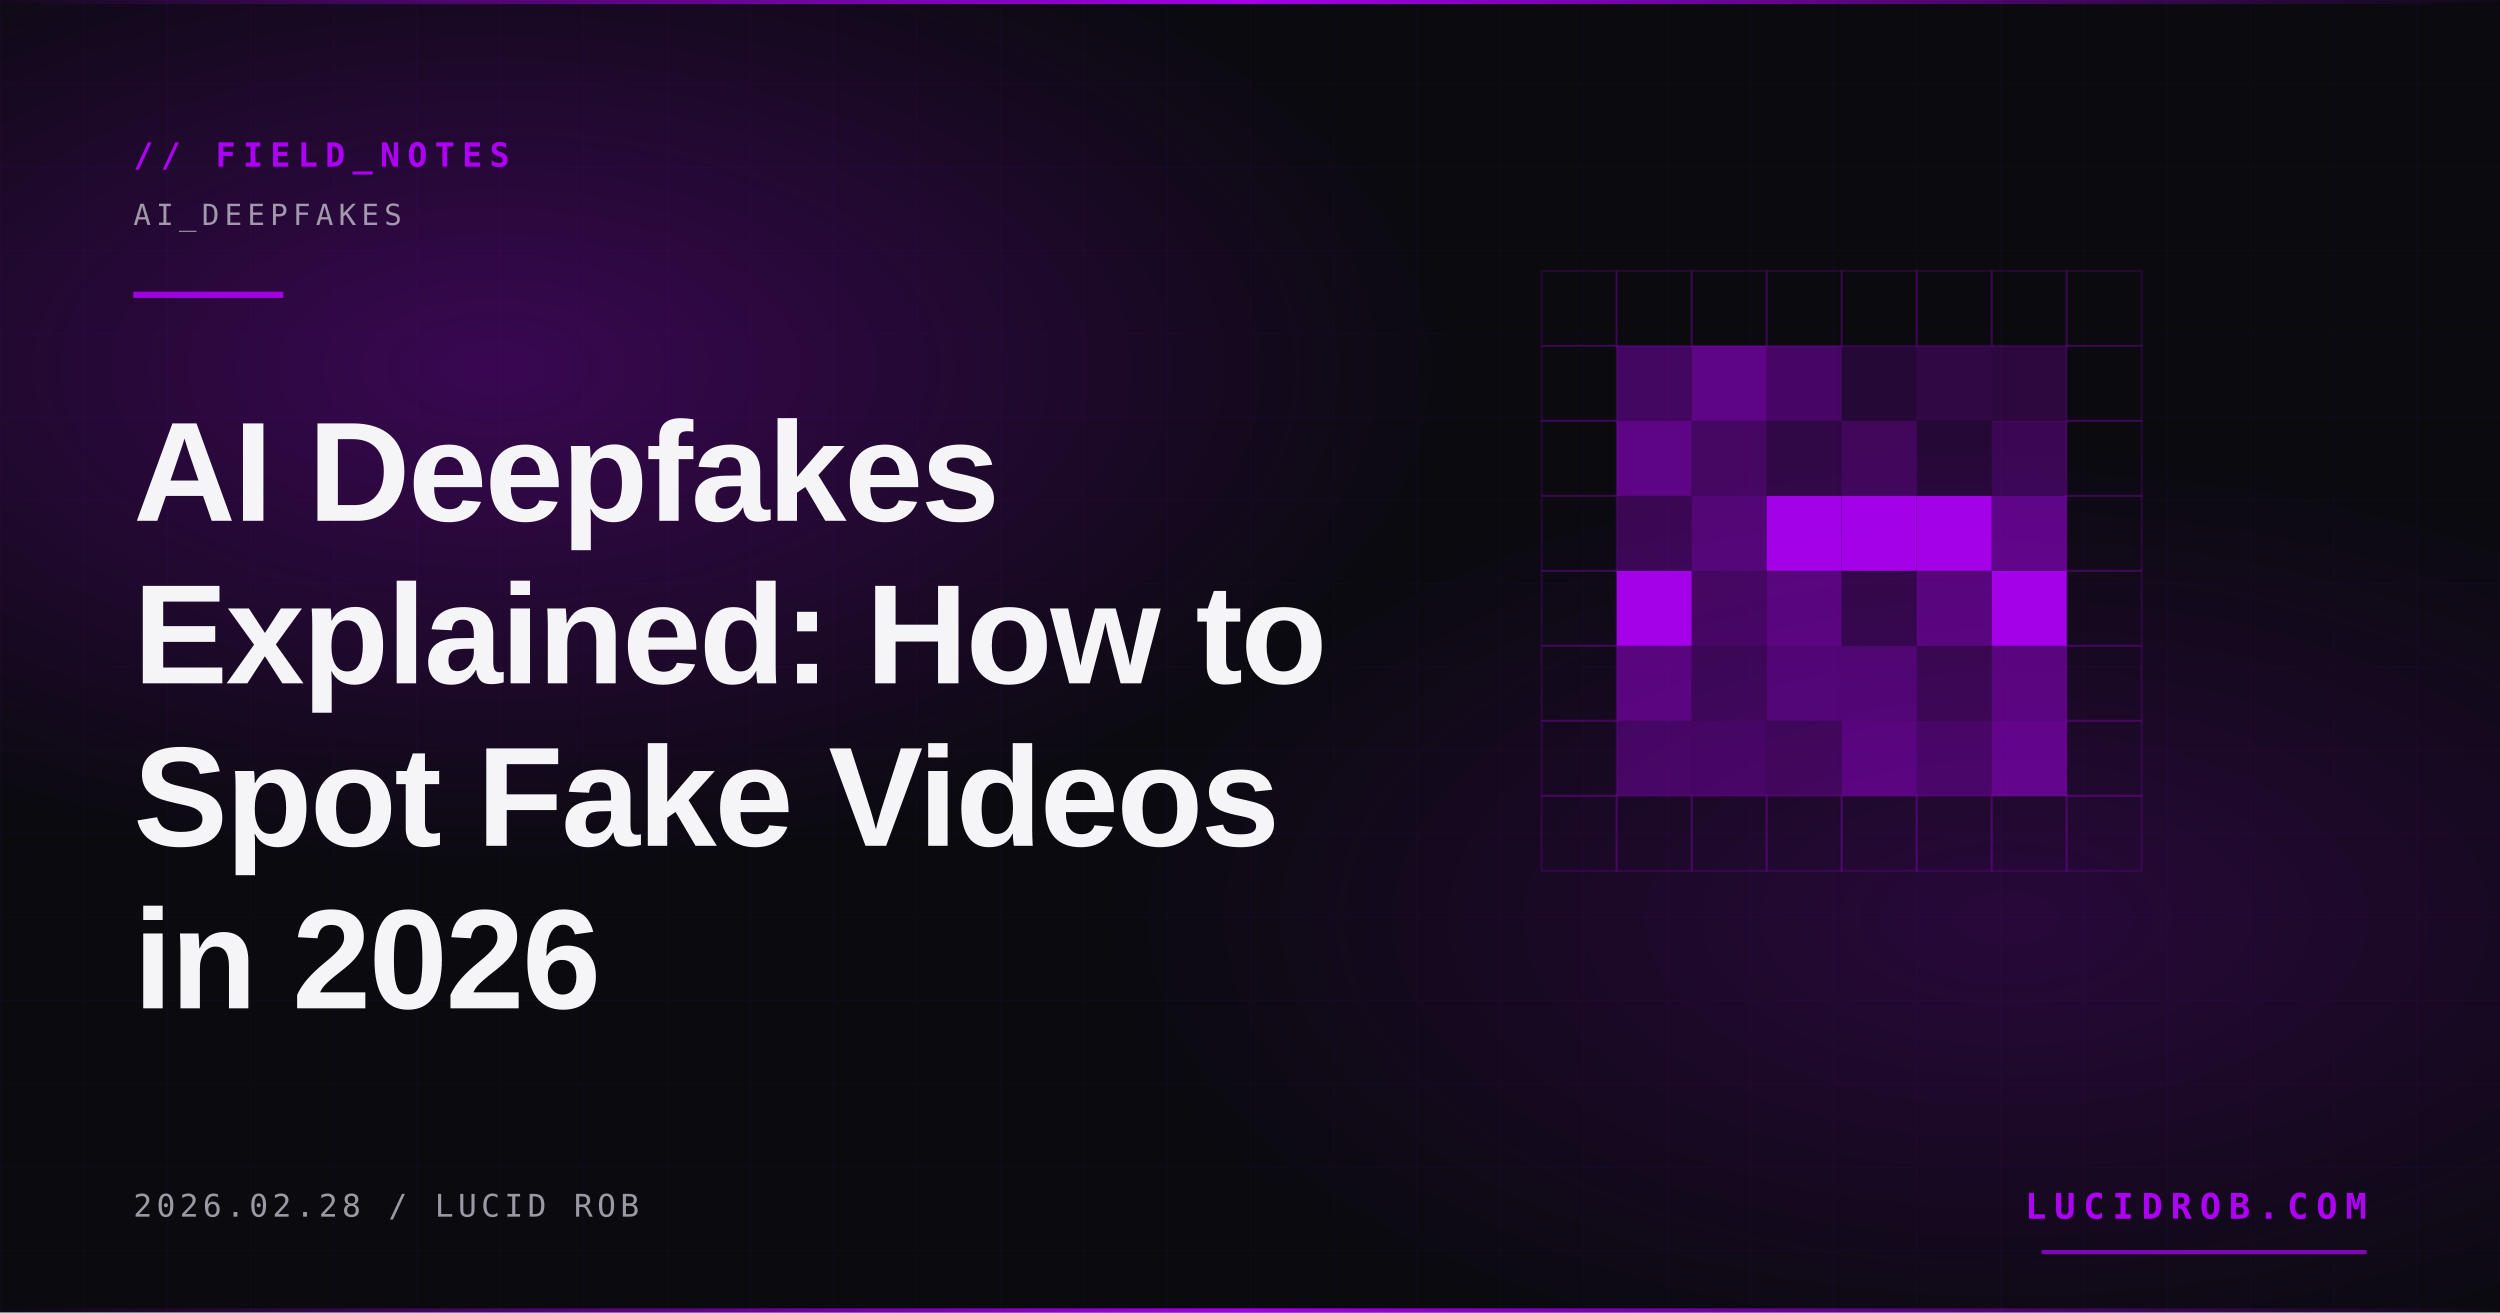
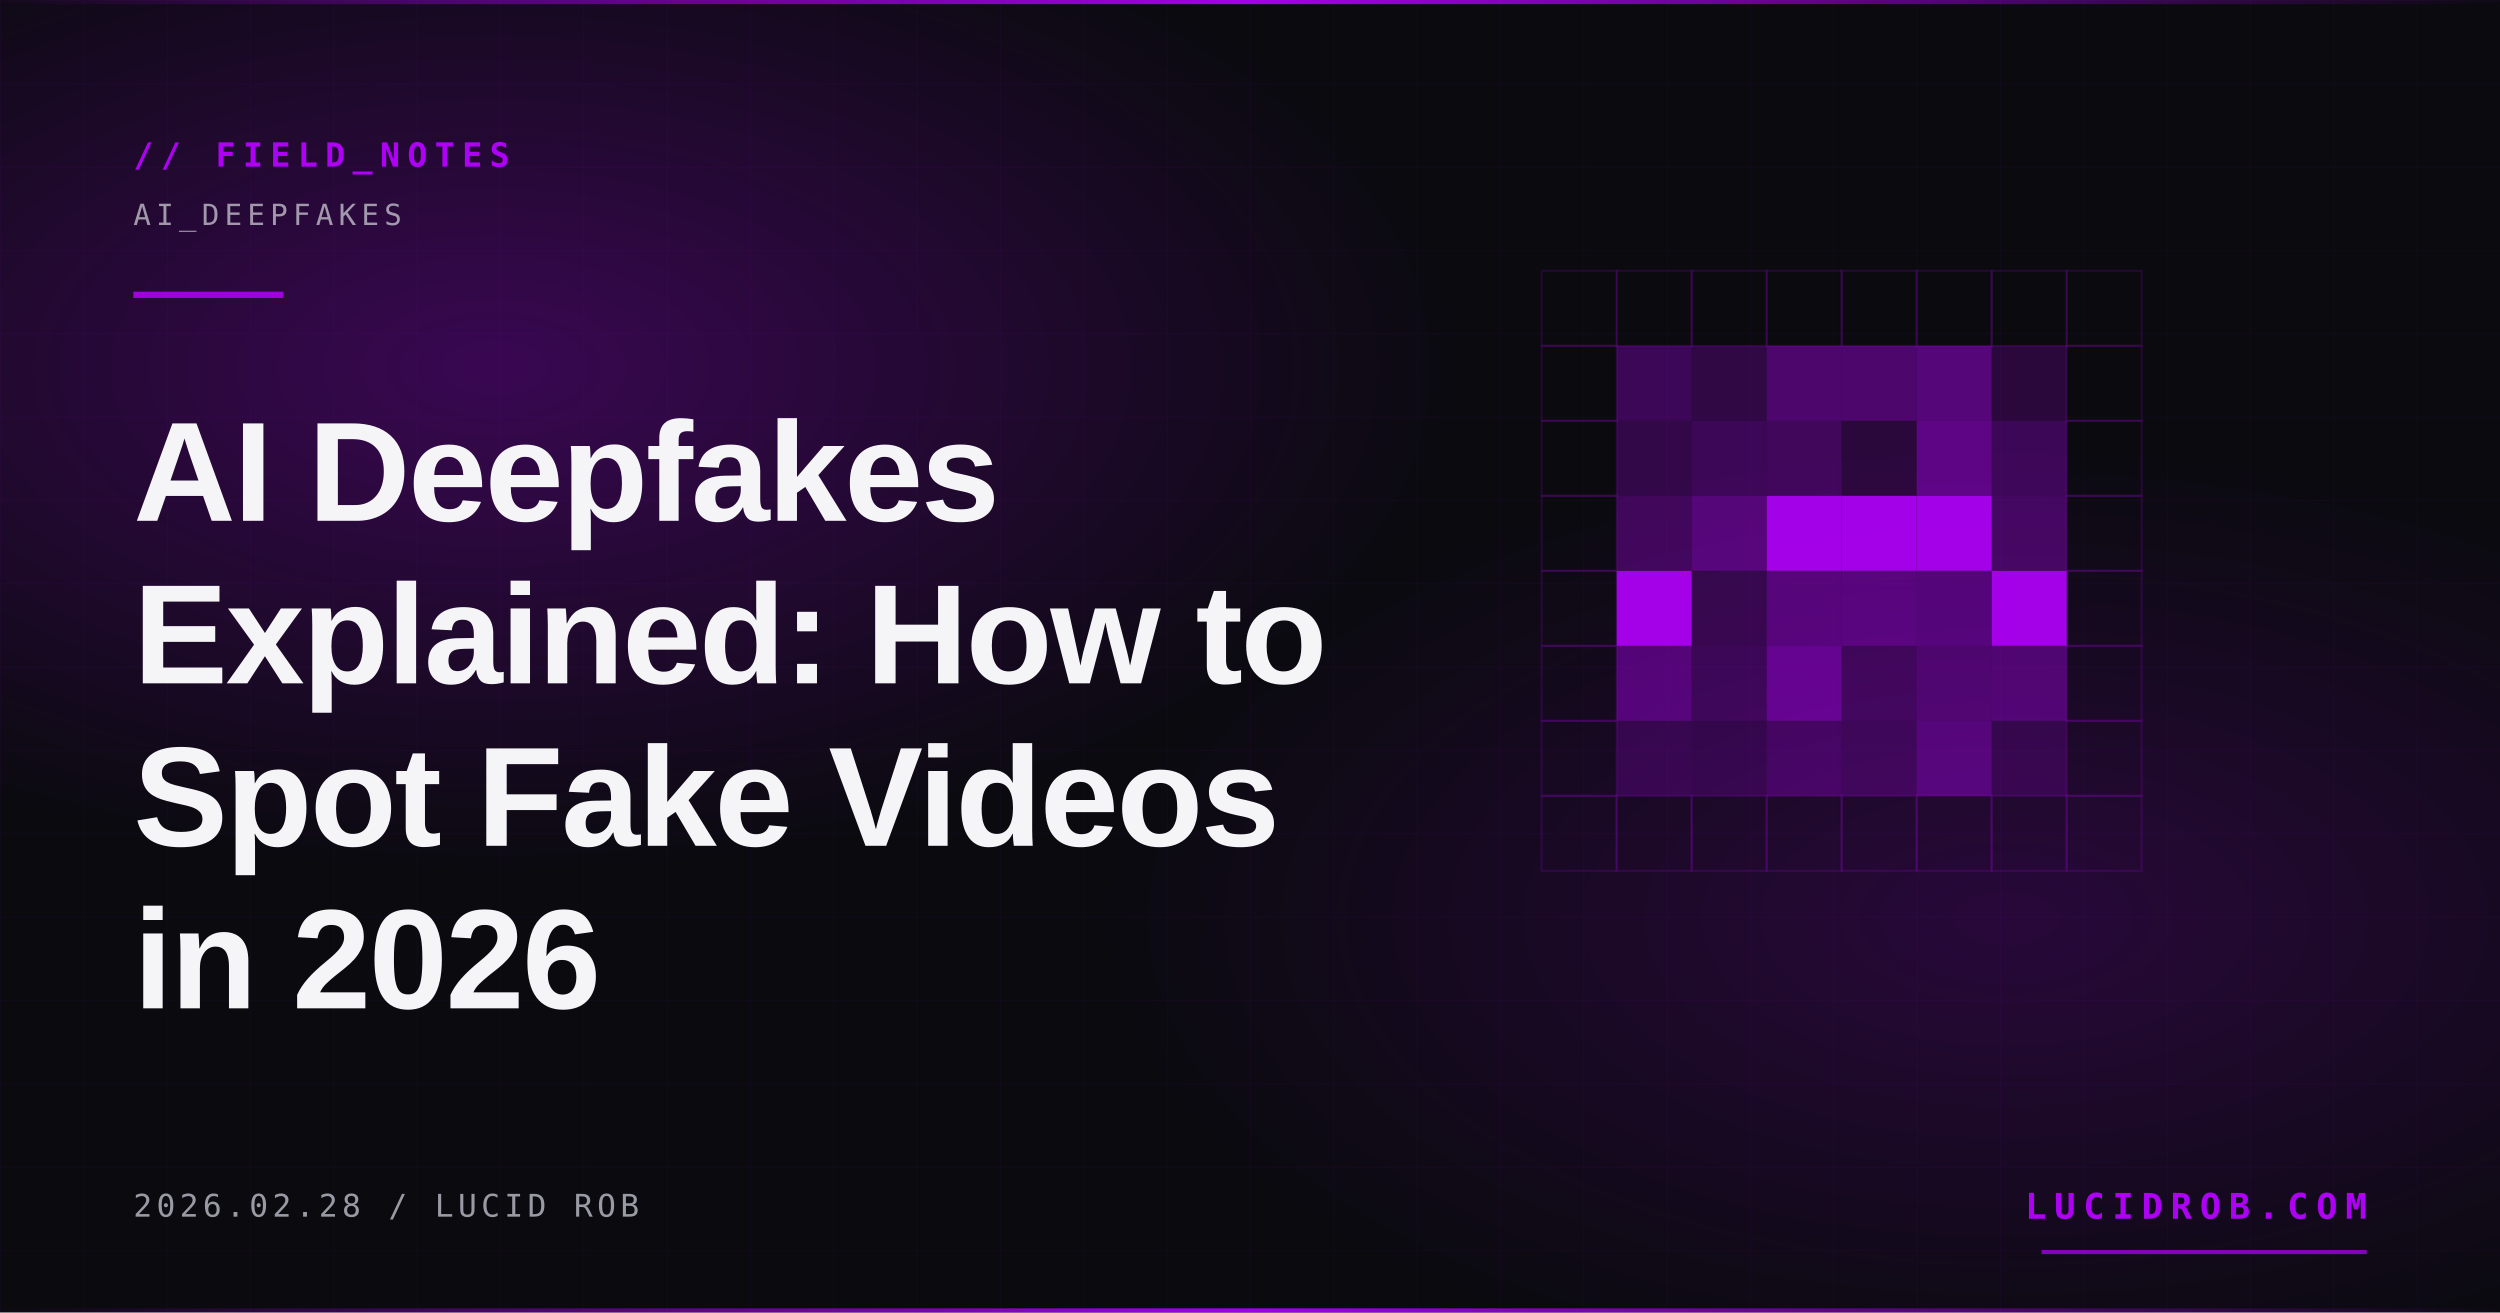
<svg xmlns="http://www.w3.org/2000/svg" width="1200" height="630" viewBox="0 0 1200 630">
  <defs>
    <radialGradient id="glow" cx="20%" cy="28%" r="70%">
      <stop offset="0" stop-color="#b400ff" stop-opacity="0.28" />
      <stop offset="0.55" stop-color="#b400ff" stop-opacity="0" />
    </radialGradient>
    <radialGradient id="glowR" cx="80%" cy="70%" r="60%">
      <stop offset="0" stop-color="#b400ff" stop-opacity="0.18" />
      <stop offset="0.6" stop-color="#b400ff" stop-opacity="0" />
    </radialGradient>
    <linearGradient id="stripe" x1="0" y1="0" x2="1" y2="0">
      <stop offset="0" stop-color="#b400ff" stop-opacity="0" />
      <stop offset="0.5" stop-color="#b400ff" stop-opacity="0.9" />
      <stop offset="1" stop-color="#b400ff" stop-opacity="0" />
    </linearGradient>
    <pattern id="grid" width="40" height="40" patternUnits="userSpaceOnUse">
      <path d="M 40 0 L 0 0 0 40" fill="none" stroke="#b400ff" stroke-width="0.5" stroke-opacity="0.08" />
    </pattern>
  </defs>
  <rect width="1200" height="630" fill="#0a0a0f" />
  <rect width="1200" height="630" fill="url(#grid)" />
  <rect width="1200" height="630" fill="url(#glow)" />
  <rect width="1200" height="630" fill="url(#glowR)" />
  <g>
    <rect x="740" y="130" width="36" height="36" fill="none" stroke="#b400ff" stroke-width="1" opacity="0.15" />
    <rect x="776" y="130" width="36" height="36" fill="none" stroke="#b400ff" stroke-width="1" opacity="0.15" />
    <rect x="812" y="130" width="36" height="36" fill="none" stroke="#b400ff" stroke-width="1" opacity="0.15" />
    <rect x="848" y="130" width="36" height="36" fill="none" stroke="#b400ff" stroke-width="1" opacity="0.15" />
    <rect x="884" y="130" width="36" height="36" fill="none" stroke="#b400ff" stroke-width="1" opacity="0.15" />
    <rect x="920" y="130" width="36" height="36" fill="none" stroke="#b400ff" stroke-width="1" opacity="0.15" />
    <rect x="956" y="130" width="36" height="36" fill="none" stroke="#b400ff" stroke-width="1" opacity="0.15" />
    <rect x="992" y="130" width="36" height="36" fill="none" stroke="#b400ff" stroke-width="1" opacity="0.15" />
    <rect x="740" y="166" width="36" height="36" fill="none" stroke="#b400ff" stroke-width="1" opacity="0.15" />
-     <rect x="776" y="166" width="36" height="36" fill="#b400ff" opacity="0.34" />
-     <rect x="812" y="166" width="36" height="36" fill="#b400ff" opacity="0.49" />
-     <rect x="848" y="166" width="36" height="36" fill="#b400ff" opacity="0.36" />
-     <rect x="884" y="166" width="36" height="36" fill="#b400ff" opacity="0.17" />
-     <rect x="920" y="166" width="36" height="36" fill="#b400ff" opacity="0.22" />
-     <rect x="956" y="166" width="36" height="36" fill="#b400ff" opacity="0.20" />
+     <rect x="776" y="166" width="36" height="36" fill="#b400ff" opacity="0.30" />
+     <rect x="812" y="166" width="36" height="36" fill="#b400ff" opacity="0.22" />
+     <rect x="848" y="166" width="36" height="36" fill="#b400ff" opacity="0.39" />
+     <rect x="884" y="166" width="36" height="36" fill="#b400ff" opacity="0.39" />
+     <rect x="920" y="166" width="36" height="36" fill="#b400ff" opacity="0.44" />
+     <rect x="956" y="166" width="36" height="36" fill="#b400ff" opacity="0.19" />
    <rect x="992" y="166" width="36" height="36" fill="none" stroke="#b400ff" stroke-width="1" opacity="0.15" />
    <rect x="740" y="202" width="36" height="36" fill="none" stroke="#b400ff" stroke-width="1" opacity="0.15" />
-     <rect x="776" y="202" width="36" height="36" fill="#b400ff" opacity="0.49" />
-     <rect x="812" y="202" width="36" height="36" fill="#b400ff" opacity="0.35" />
-     <rect x="848" y="202" width="36" height="36" fill="#b400ff" opacity="0.23" />
-     <rect x="884" y="202" width="36" height="36" fill="#b400ff" opacity="0.32" />
-     <rect x="920" y="202" width="36" height="36" fill="#b400ff" opacity="0.17" />
-     <rect x="956" y="202" width="36" height="36" fill="#b400ff" opacity="0.29" />
+     <rect x="776" y="202" width="36" height="36" fill="#b400ff" opacity="0.24" />
+     <rect x="812" y="202" width="36" height="36" fill="#b400ff" opacity="0.30" />
+     <rect x="848" y="202" width="36" height="36" fill="#b400ff" opacity="0.32" />
+     <rect x="884" y="202" width="36" height="36" fill="#b400ff" opacity="0.19" />
+     <rect x="920" y="202" width="36" height="36" fill="#b400ff" opacity="0.49" />
+     <rect x="956" y="202" width="36" height="36" fill="#b400ff" opacity="0.30" />
    <rect x="992" y="202" width="36" height="36" fill="none" stroke="#b400ff" stroke-width="1" opacity="0.15" />
    <rect x="740" y="238" width="36" height="36" fill="none" stroke="#b400ff" stroke-width="1" opacity="0.15" />
-     <rect x="776" y="238" width="36" height="36" fill="#b400ff" opacity="0.28" />
-     <rect x="812" y="238" width="36" height="36" fill="#b400ff" opacity="0.42" />
+     <rect x="776" y="238" width="36" height="36" fill="#b400ff" opacity="0.31" />
+     <rect x="812" y="238" width="36" height="36" fill="#b400ff" opacity="0.43" />
    <rect x="848" y="238" width="36" height="36" fill="#b400ff" opacity="0.9" />
    <rect x="884" y="238" width="36" height="36" fill="#b400ff" opacity="0.9" />
    <rect x="920" y="238" width="36" height="36" fill="#b400ff" opacity="0.9" />
-     <rect x="956" y="238" width="36" height="36" fill="#b400ff" opacity="0.49" />
+     <rect x="956" y="238" width="36" height="36" fill="#b400ff" opacity="0.33" />
    <rect x="992" y="238" width="36" height="36" fill="none" stroke="#b400ff" stroke-width="1" opacity="0.15" />
    <rect x="740" y="274" width="36" height="36" fill="none" stroke="#b400ff" stroke-width="1" opacity="0.15" />
    <rect x="776" y="274" width="36" height="36" fill="#b400ff" opacity="0.9" />
-     <rect x="812" y="274" width="36" height="36" fill="#b400ff" opacity="0.32" />
-     <rect x="848" y="274" width="36" height="36" fill="#b400ff" opacity="0.44" />
-     <rect x="884" y="274" width="36" height="36" fill="#b400ff" opacity="0.21" />
-     <rect x="920" y="274" width="36" height="36" fill="#b400ff" opacity="0.43" />
+     <rect x="812" y="274" width="36" height="36" fill="#b400ff" opacity="0.23" />
+     <rect x="848" y="274" width="36" height="36" fill="#b400ff" opacity="0.42" />
+     <rect x="884" y="274" width="36" height="36" fill="#b400ff" opacity="0.43" />
+     <rect x="920" y="274" width="36" height="36" fill="#b400ff" opacity="0.41" />
    <rect x="956" y="274" width="36" height="36" fill="#b400ff" opacity="0.9" />
    <rect x="992" y="274" width="36" height="36" fill="none" stroke="#b400ff" stroke-width="1" opacity="0.15" />
    <rect x="740" y="310" width="36" height="36" fill="none" stroke="#b400ff" stroke-width="1" opacity="0.15" />
-     <rect x="776" y="310" width="36" height="36" fill="#b400ff" opacity="0.43" />
+     <rect x="776" y="310" width="36" height="36" fill="#b400ff" opacity="0.40" />
    <rect x="812" y="310" width="36" height="36" fill="#b400ff" opacity="0.25" />
-     <rect x="848" y="310" width="36" height="36" fill="#b400ff" opacity="0.38" />
-     <rect x="884" y="310" width="36" height="36" fill="#b400ff" opacity="0.37" />
-     <rect x="920" y="310" width="36" height="36" fill="#b400ff" opacity="0.22" />
-     <rect x="956" y="310" width="36" height="36" fill="#b400ff" opacity="0.42" />
+     <rect x="848" y="310" width="36" height="36" fill="#b400ff" opacity="0.50" />
+     <rect x="884" y="310" width="36" height="36" fill="#b400ff" opacity="0.26" />
+     <rect x="920" y="310" width="36" height="36" fill="#b400ff" opacity="0.35" />
+     <rect x="956" y="310" width="36" height="36" fill="#b400ff" opacity="0.36" />
    <rect x="992" y="310" width="36" height="36" fill="none" stroke="#b400ff" stroke-width="1" opacity="0.15" />
    <rect x="740" y="346" width="36" height="36" fill="none" stroke="#b400ff" stroke-width="1" opacity="0.15" />
-     <rect x="776" y="346" width="36" height="36" fill="#b400ff" opacity="0.30" />
-     <rect x="812" y="346" width="36" height="36" fill="#b400ff" opacity="0.29" />
-     <rect x="848" y="346" width="36" height="36" fill="#b400ff" opacity="0.24" />
-     <rect x="884" y="346" width="36" height="36" fill="#b400ff" opacity="0.40" />
-     <rect x="920" y="346" width="36" height="36" fill="#b400ff" opacity="0.29" />
-     <rect x="956" y="346" width="36" height="36" fill="#b400ff" opacity="0.46" />
+     <rect x="776" y="346" width="36" height="36" fill="#b400ff" opacity="0.20" />
+     <rect x="812" y="346" width="36" height="36" fill="#b400ff" opacity="0.18" />
+     <rect x="848" y="346" width="36" height="36" fill="#b400ff" opacity="0.28" />
+     <rect x="884" y="346" width="36" height="36" fill="#b400ff" opacity="0.23" />
+     <rect x="920" y="346" width="36" height="36" fill="#b400ff" opacity="0.38" />
+     <rect x="956" y="346" width="36" height="36" fill="#b400ff" opacity="0.17" />
    <rect x="992" y="346" width="36" height="36" fill="none" stroke="#b400ff" stroke-width="1" opacity="0.15" />
    <rect x="740" y="382" width="36" height="36" fill="none" stroke="#b400ff" stroke-width="1" opacity="0.15" />
    <rect x="776" y="382" width="36" height="36" fill="none" stroke="#b400ff" stroke-width="1" opacity="0.15" />
    <rect x="812" y="382" width="36" height="36" fill="none" stroke="#b400ff" stroke-width="1" opacity="0.15" />
    <rect x="848" y="382" width="36" height="36" fill="none" stroke="#b400ff" stroke-width="1" opacity="0.15" />
    <rect x="884" y="382" width="36" height="36" fill="none" stroke="#b400ff" stroke-width="1" opacity="0.15" />
    <rect x="920" y="382" width="36" height="36" fill="none" stroke="#b400ff" stroke-width="1" opacity="0.15" />
    <rect x="956" y="382" width="36" height="36" fill="none" stroke="#b400ff" stroke-width="1" opacity="0.15" />
    <rect x="992" y="382" width="36" height="36" fill="none" stroke="#b400ff" stroke-width="1" opacity="0.15" />
  </g>
  <rect x="0" y="0" width="1200" height="2" fill="url(#stripe)" />
  <rect x="0" y="628" width="1200" height="2" fill="url(#stripe)" />
  <text x="64" y="80" font-family="'JetBrains Mono','Menlo',monospace" font-size="16" font-weight="600" fill="#b400ff" letter-spacing="0.22em" opacity="0.95">// FIELD_NOTES</text>
  <text x="64" y="108" font-family="'JetBrains Mono','Menlo',monospace" font-size="14" font-weight="500" fill="#c9c9d1" letter-spacing="0.18em" opacity="0.75">AI_DEEPFAKES</text>
  <rect x="64" y="140" width="72" height="3" fill="#b400ff" opacity="0.85" />
  <text x="64" y="250" font-family="'Space Grotesk','Helvetica Neue',Arial,sans-serif" font-size="68" font-weight="700" fill="#f5f5f7" letter-spacing="-0.015em">AI Deepfakes</text>
  <text x="64" y="328" font-family="'Space Grotesk','Helvetica Neue',Arial,sans-serif" font-size="68" font-weight="700" fill="#f5f5f7" letter-spacing="-0.015em">Explained: How to</text>
  <text x="64" y="406" font-family="'Space Grotesk','Helvetica Neue',Arial,sans-serif" font-size="68" font-weight="700" fill="#f5f5f7" letter-spacing="-0.015em">Spot Fake Videos</text>
  <text x="64" y="484" font-family="'Space Grotesk','Helvetica Neue',Arial,sans-serif" font-size="68" font-weight="700" fill="#f5f5f7" letter-spacing="-0.015em">in 2026</text>
  <text x="64" y="584" font-family="'JetBrains Mono','Menlo',monospace" font-size="15" font-weight="500" fill="#9a9aa5" letter-spacing="0.14em">2026.02.28  /  LUCID ROB</text>
  <text x="1136" y="585" text-anchor="end" font-family="'JetBrains Mono','Menlo',monospace" font-size="17" font-weight="700" fill="#b400ff" letter-spacing="0.22em" opacity="0.95">LUCIDROB.COM</text>
  <rect x="980" y="600" width="156" height="2" fill="#b400ff" opacity="0.7" />
</svg>
